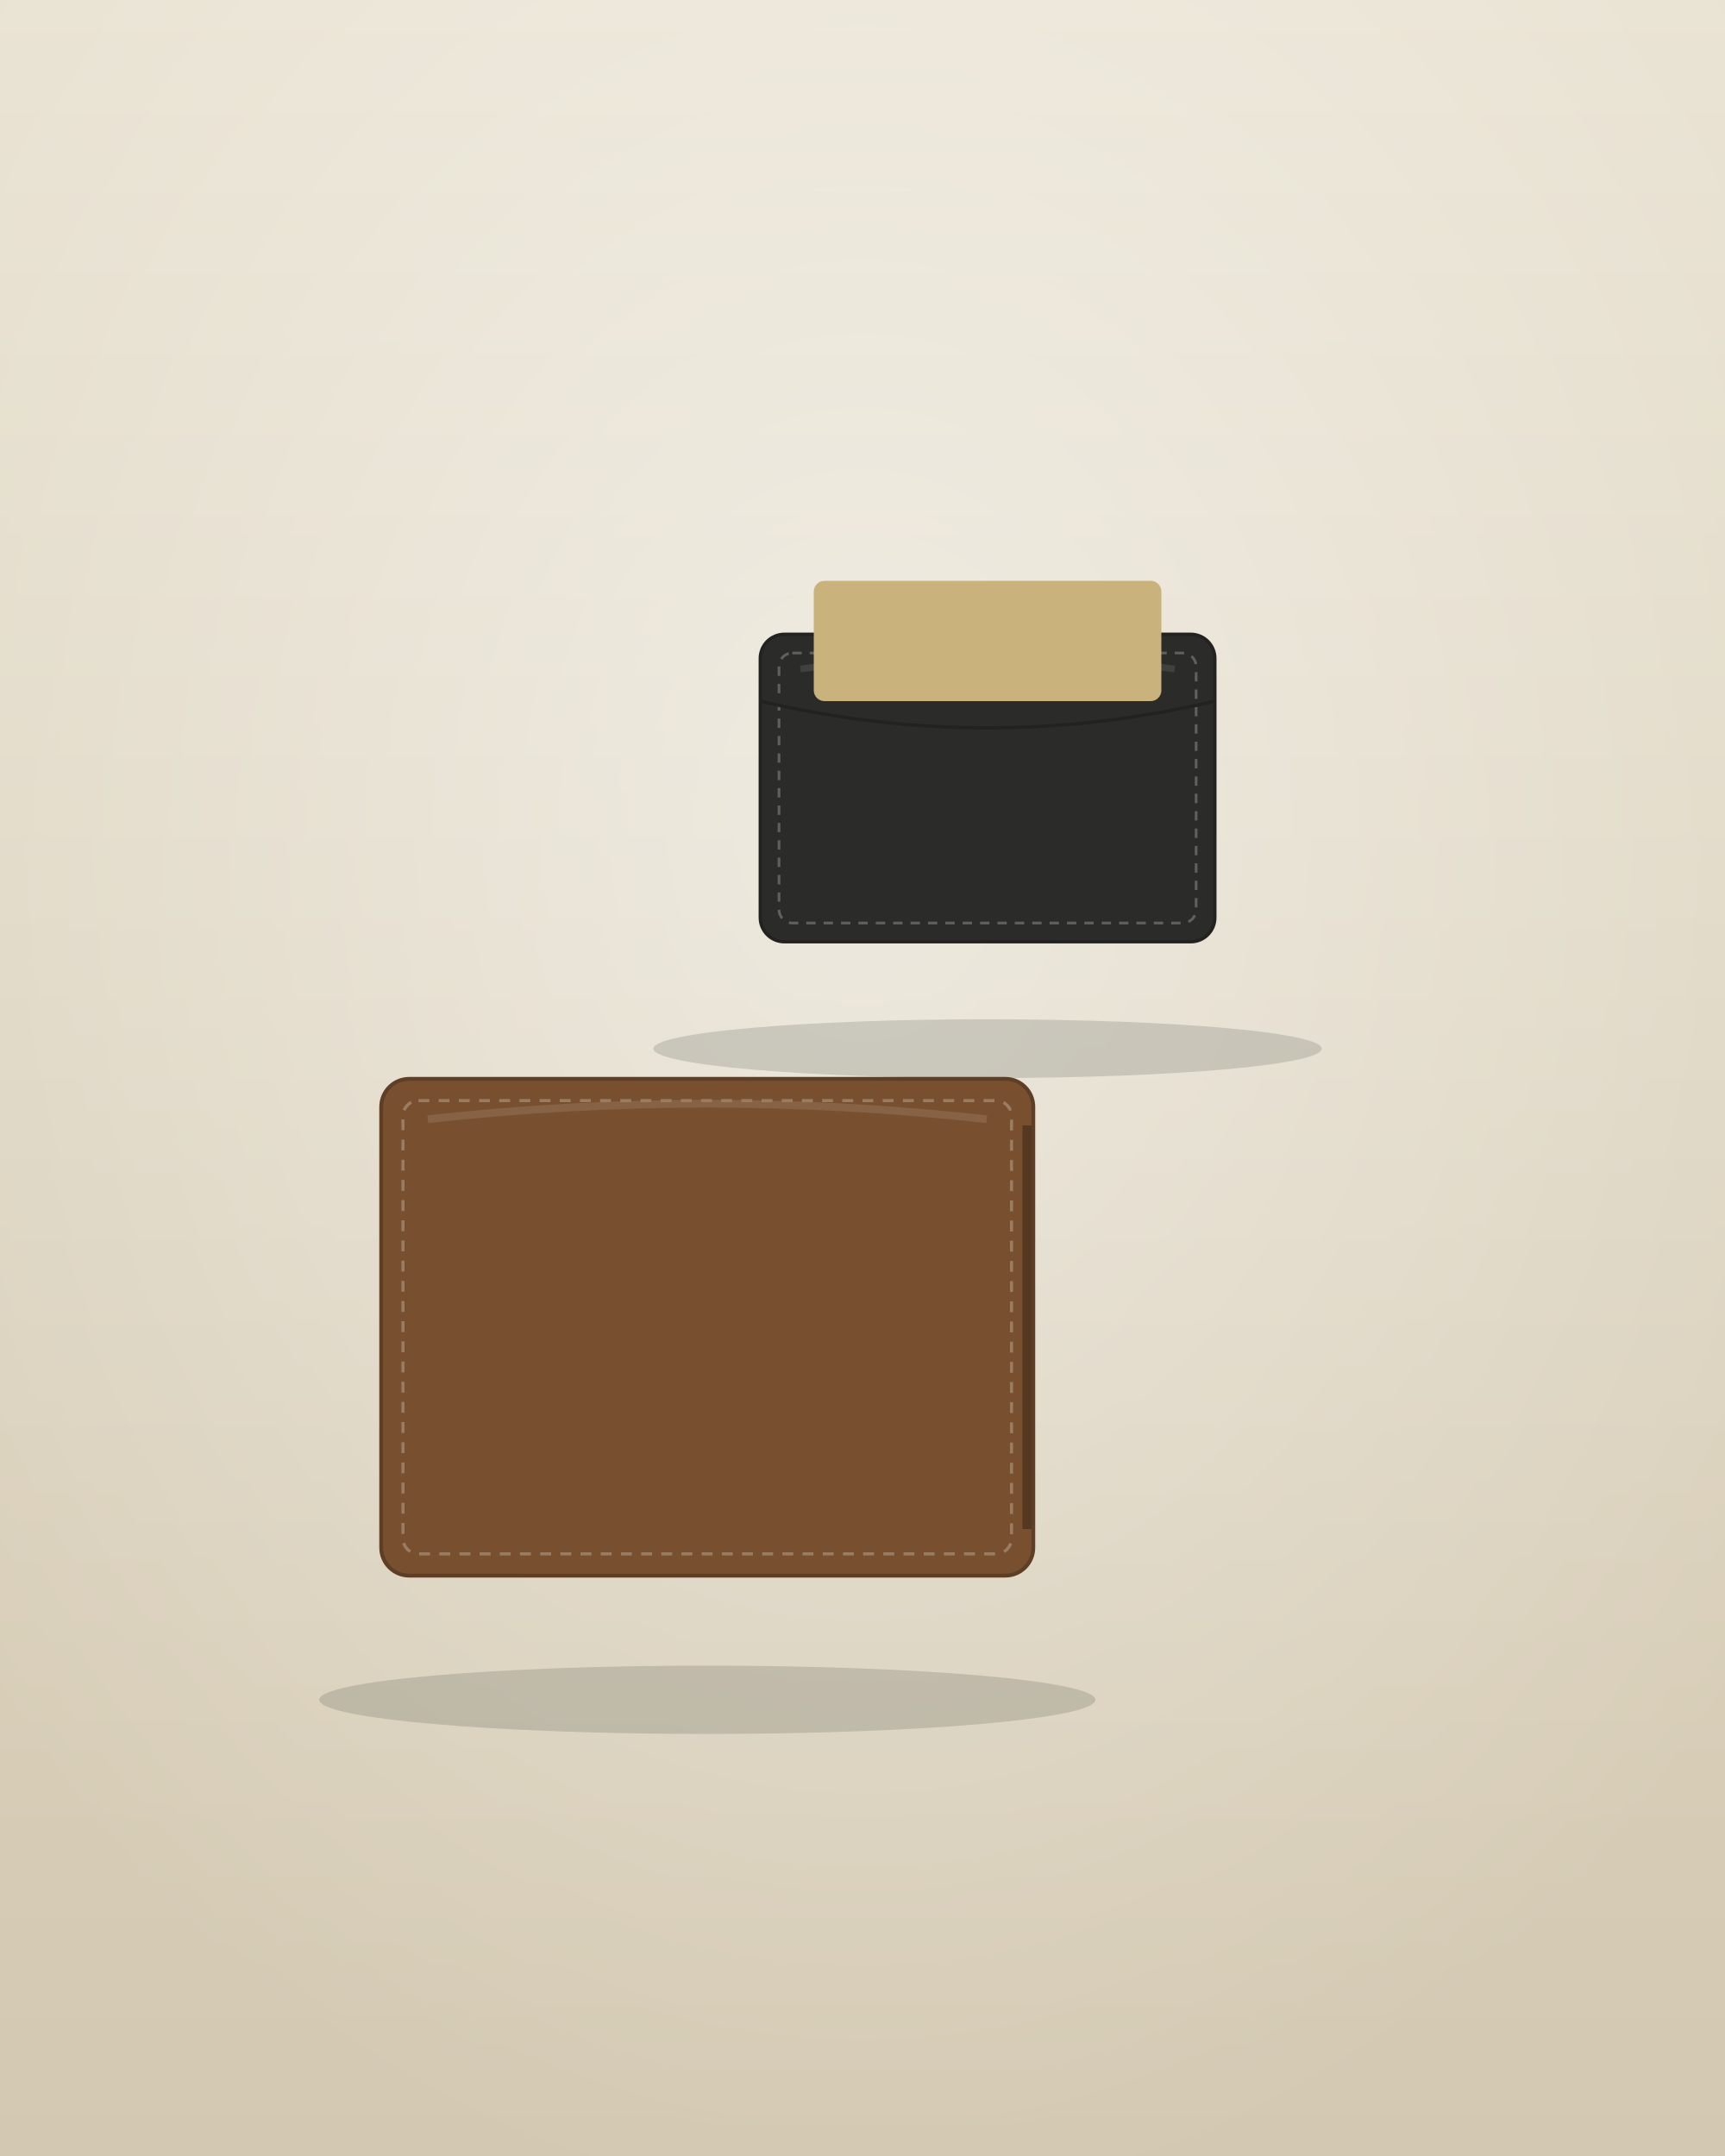
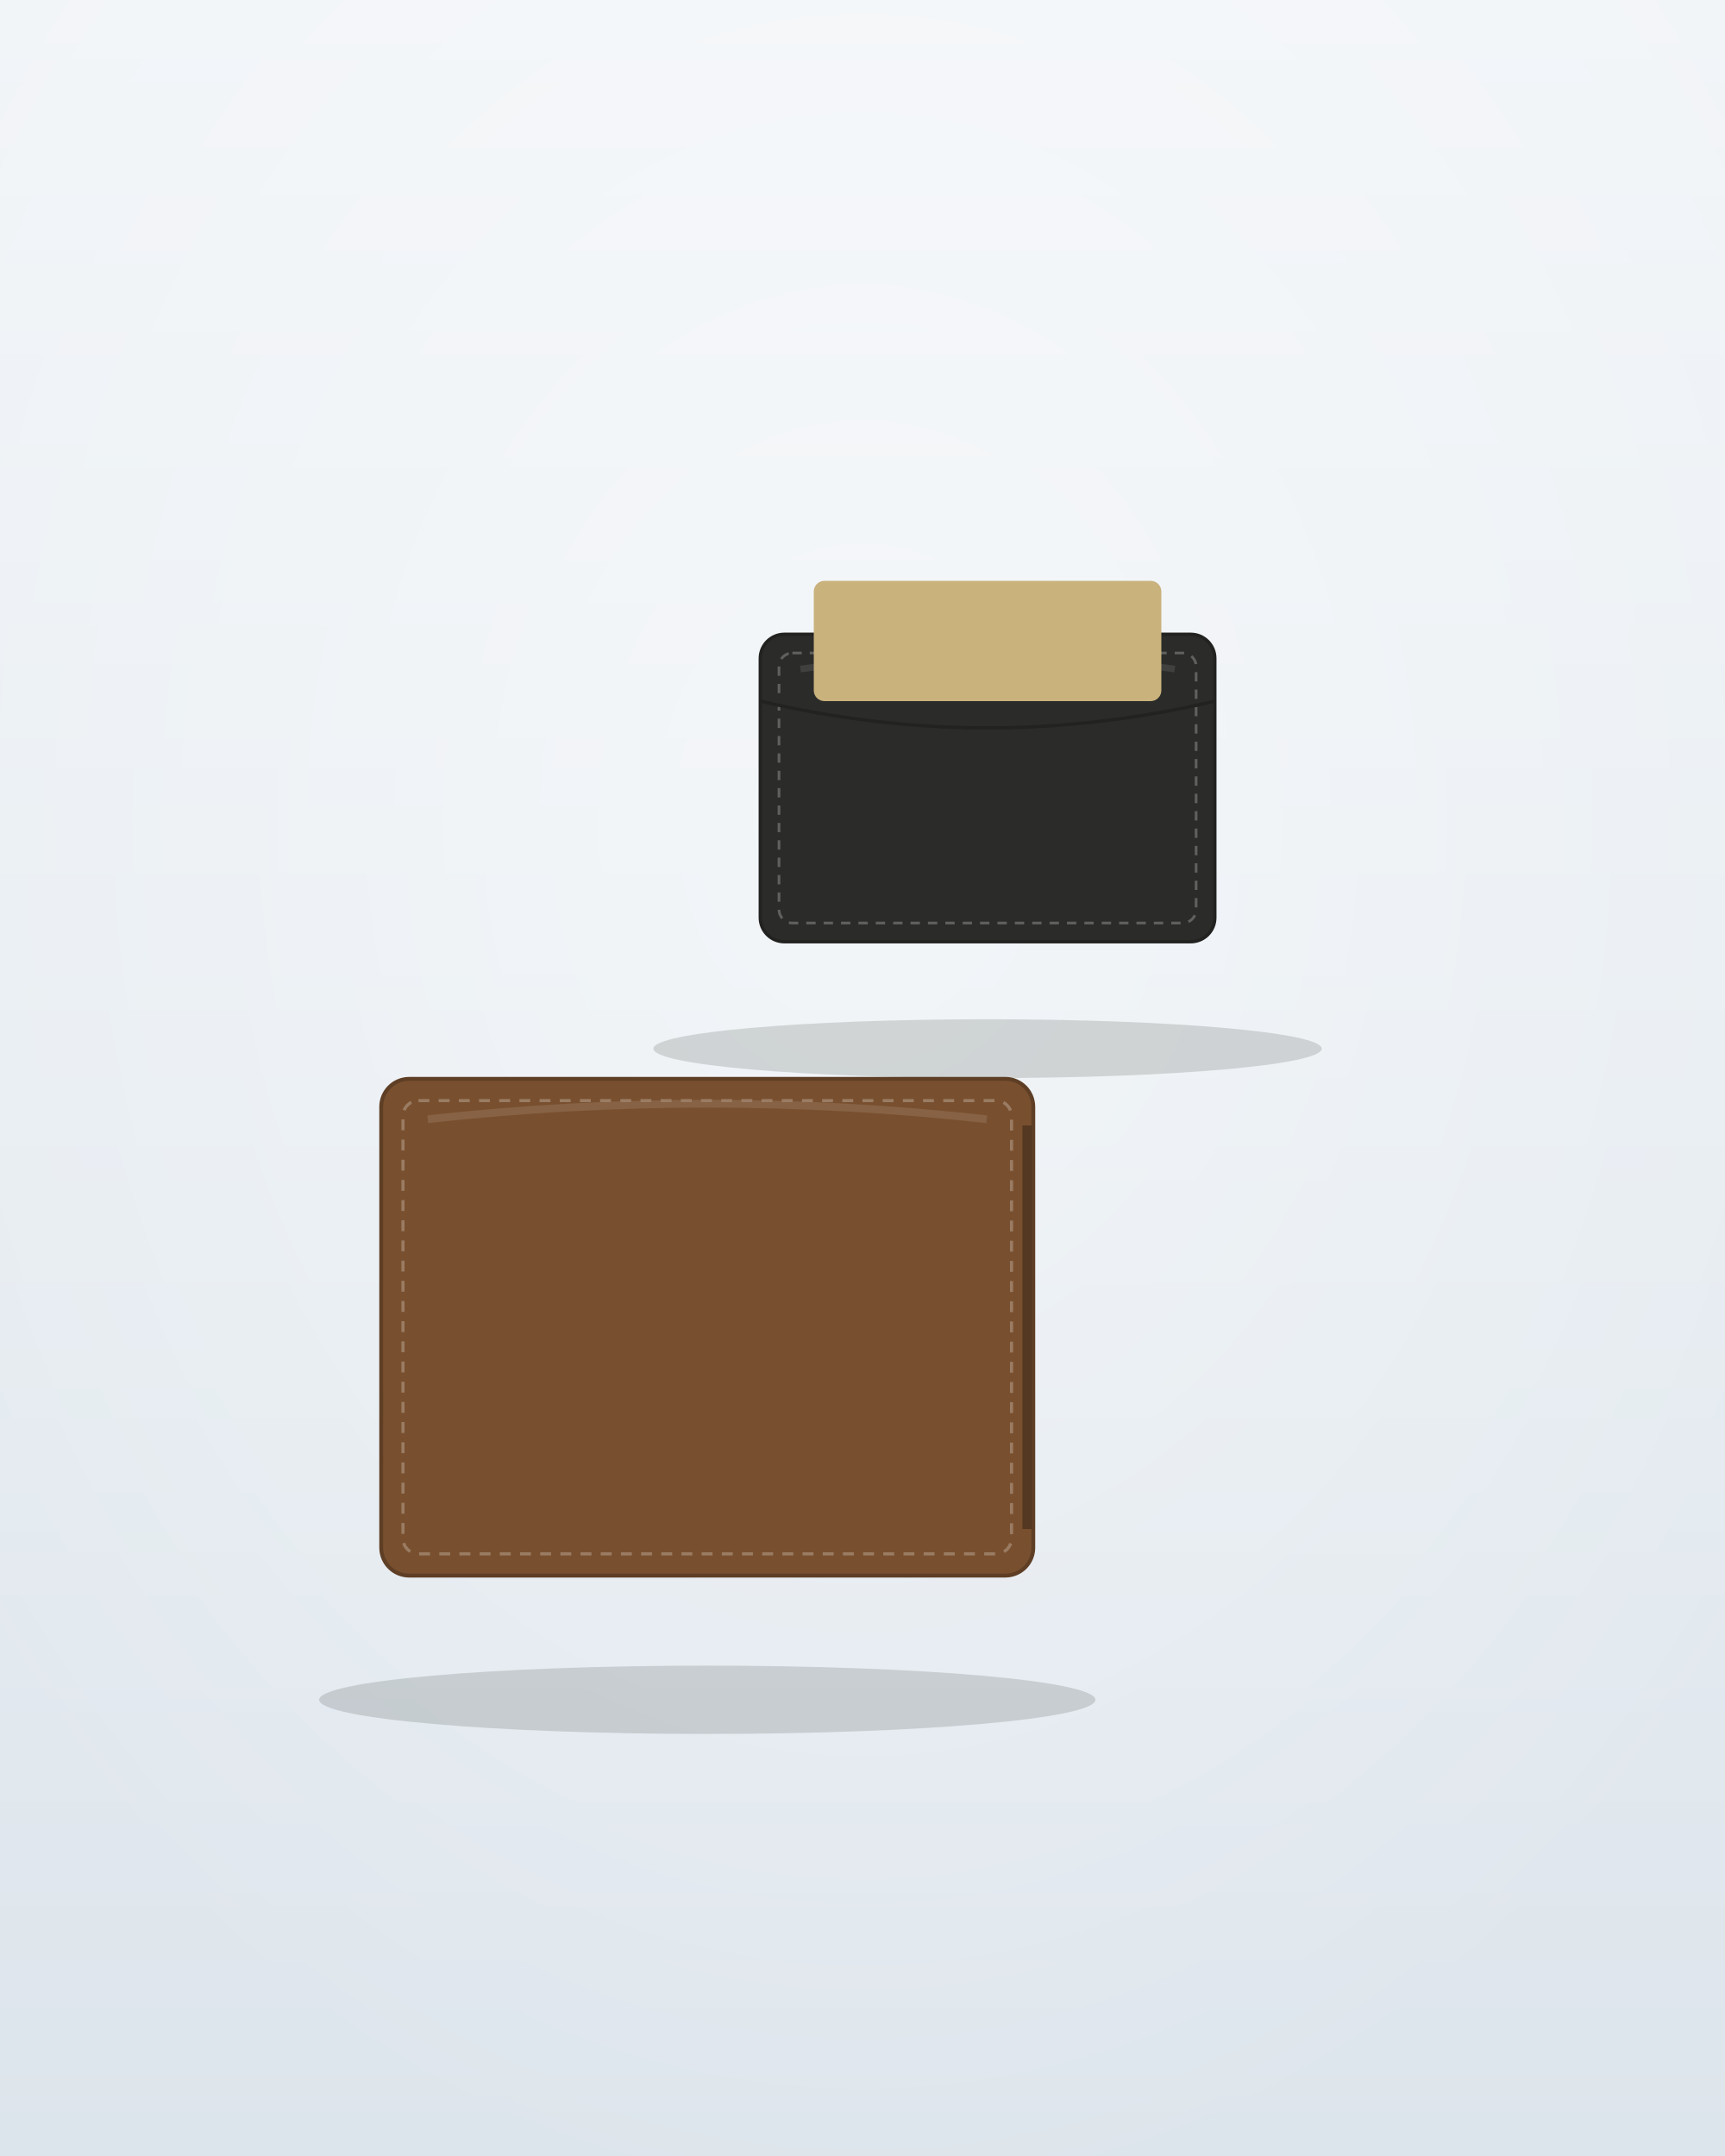
<svg xmlns="http://www.w3.org/2000/svg" viewBox="0 0 800 1000" width="800" height="1000">
  <defs>
    <linearGradient id="cbg" x1="0" y1="0" x2="0" y2="1">
-       <stop offset="0" stop-color="#e9e3d3" />
-       <stop offset="1" stop-color="#d3c8b1" />
+       <stop offset="0" stop-color="#f2f5f8" />
+       <stop offset="1" stop-color="#dde5ec" />
    </linearGradient>
    <radialGradient id="cbg-glow" cx="0.5" cy="0.38" r="0.65">
      <stop offset="0" stop-color="#fff" stop-opacity="0.45" />
      <stop offset="1" stop-color="#fff" stop-opacity="0" />
    </radialGradient>
    <linearGradient id="c1-sh" x1="0" y1="0" x2="1" y2="0">
      <stop offset="0" stop-color="#000" stop-opacity="0.10" />
      <stop offset="0.35" stop-color="#000" stop-opacity="0" />
      <stop offset="0.75" stop-color="#000" stop-opacity="0" />
      <stop offset="1" stop-color="#000" stop-opacity="0.14" />
    </linearGradient>
    <linearGradient id="c0-sh" x1="0" y1="0" x2="1" y2="0">
      <stop offset="0" stop-color="#000" stop-opacity="0.10" />
      <stop offset="0.35" stop-color="#000" stop-opacity="0" />
      <stop offset="0.75" stop-color="#000" stop-opacity="0" />
      <stop offset="1" stop-color="#000" stop-opacity="0.14" />
    </linearGradient>
  </defs>
  <rect width="800" height="1000" fill="url(#cbg)" />
  <rect width="800" height="1000" fill="url(#cbg-glow)" />
  <g transform="translate(210.0,40.0) scale(0.620)">
    <ellipse cx="400" cy="720" rx="250" ry="22.0" fill="#23261f" opacity="0.16" />
    <rect x="230.0" y="410" width="340" height="230" rx="18" fill="#2b2b29" stroke="#222220" stroke-width="2.5" />
    <rect x="244.0" y="424" width="312" height="202" rx="10" fill="none" stroke="#60605e" stroke-width="2" stroke-dasharray="7 6" />
    <path d="M260.0 436 Q400 416 540.0 436" fill="none" stroke="#60605e" stroke-width="5" opacity="0.4" />
    <rect x="270.0" y="370" width="260" height="90" rx="8" fill="#c9b27c" />
    <path d="M230.0 460 Q400 500 570.0 460" fill="#2b2b29" stroke="#222220" stroke-width="2.5" />
  </g>
  <g transform="translate(40.0,270.0) scale(0.720)">
    <ellipse cx="400" cy="720" rx="250" ry="22.0" fill="#23261f" opacity="0.16" />
    <rect x="190.0" y="320" width="420" height="320" rx="18" fill="#79502f" stroke="#5e3e25" stroke-width="2.5" />
    <rect x="204.0" y="334" width="392" height="292" rx="10" fill="none" stroke="#9a7c63" stroke-width="2" stroke-dasharray="7 6" />
    <path d="M220.0 346 Q400 326 580.0 346" fill="none" stroke="#9a7c63" stroke-width="5" opacity="0.4" />
    <path d="M606.0 350 V610" stroke="#553821" stroke-width="6" />
  </g>
</svg>
